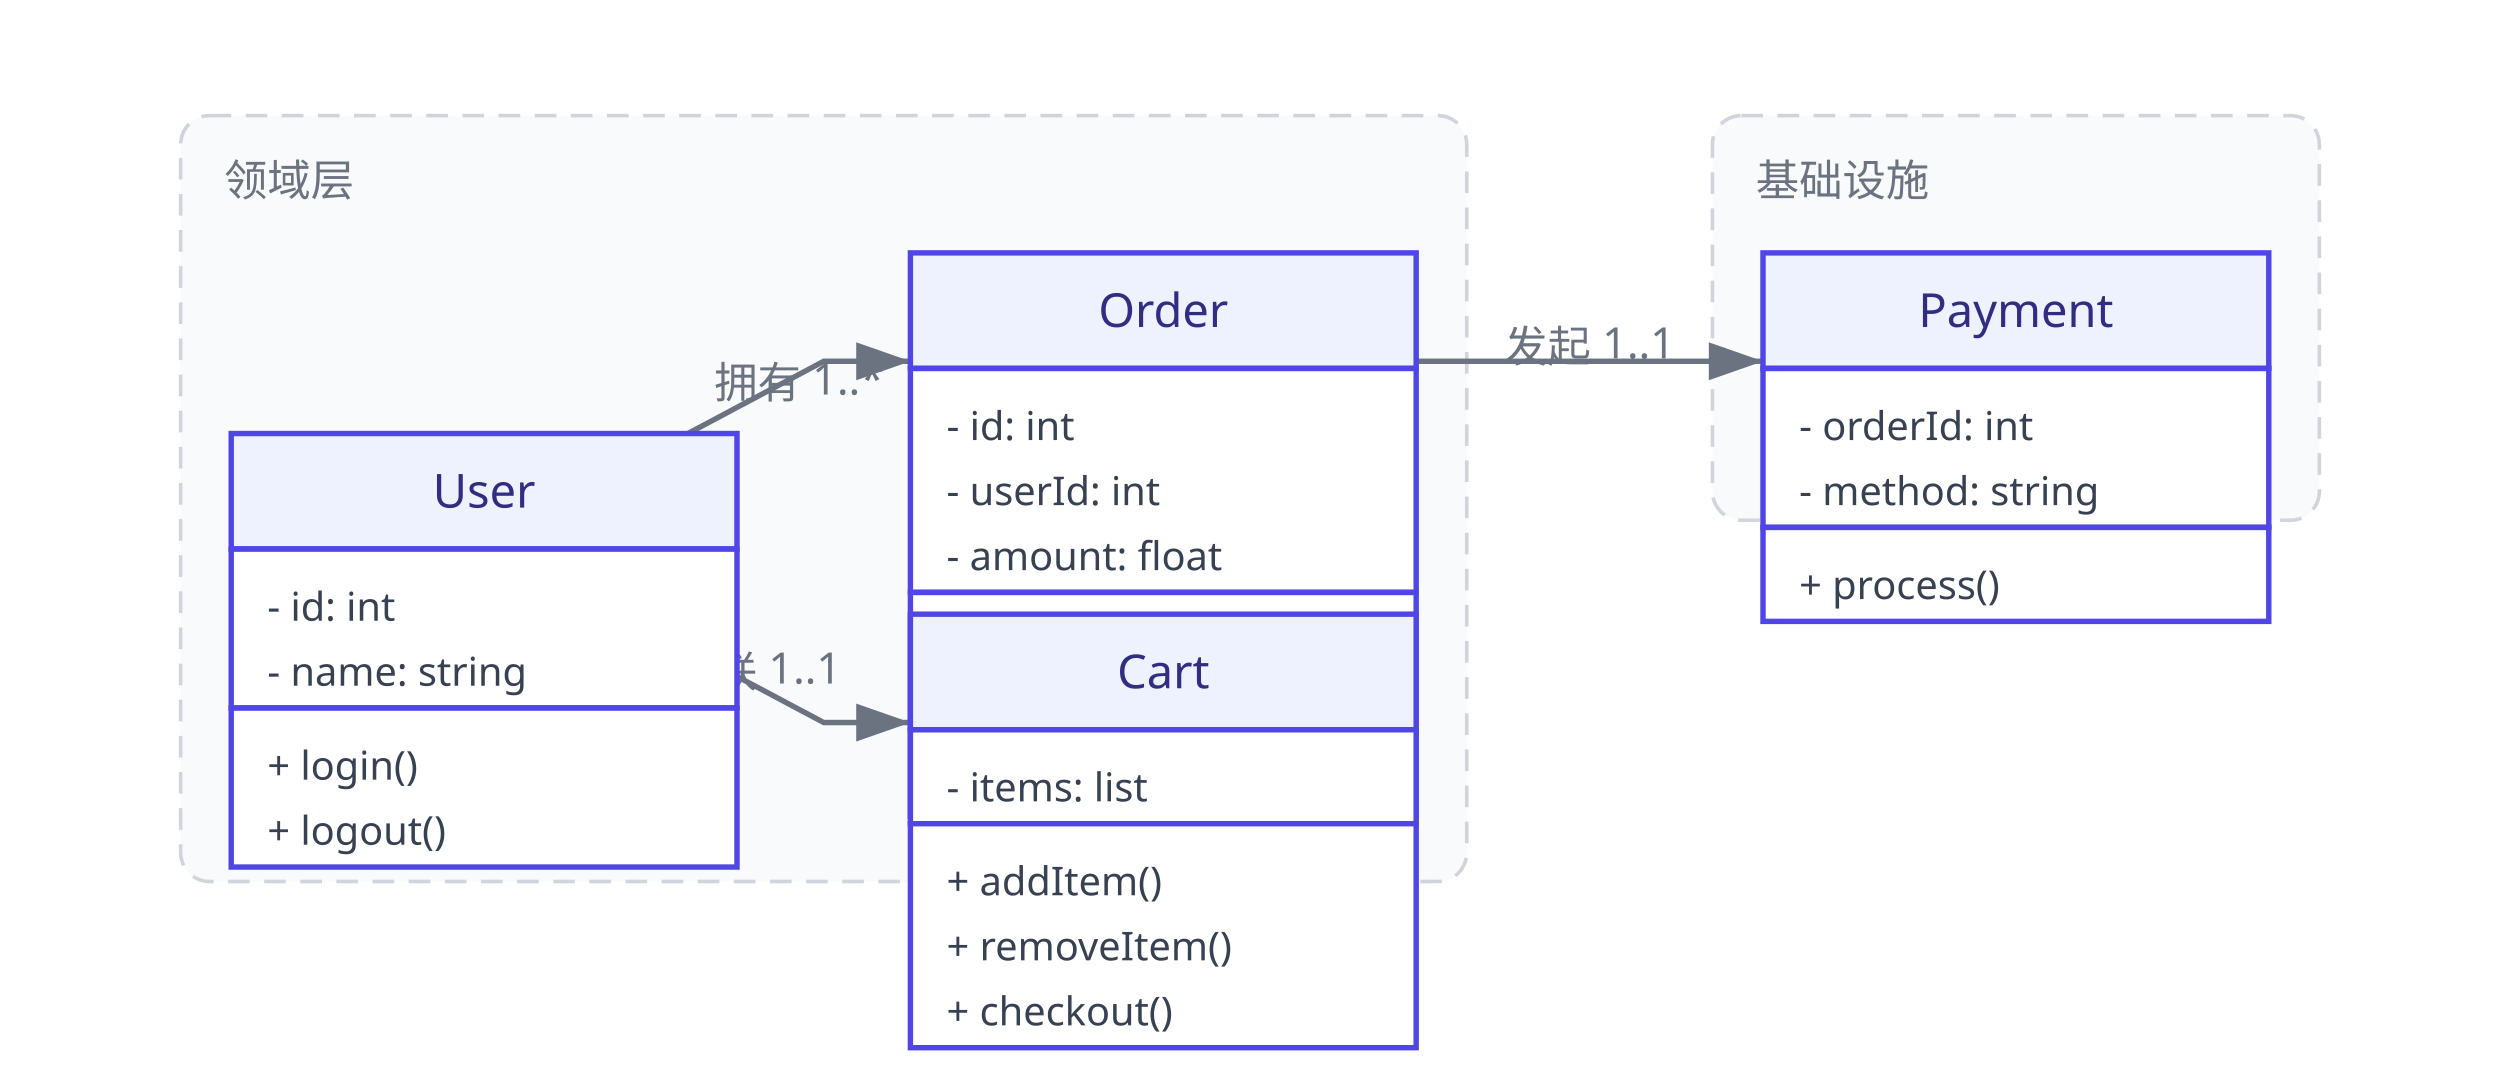
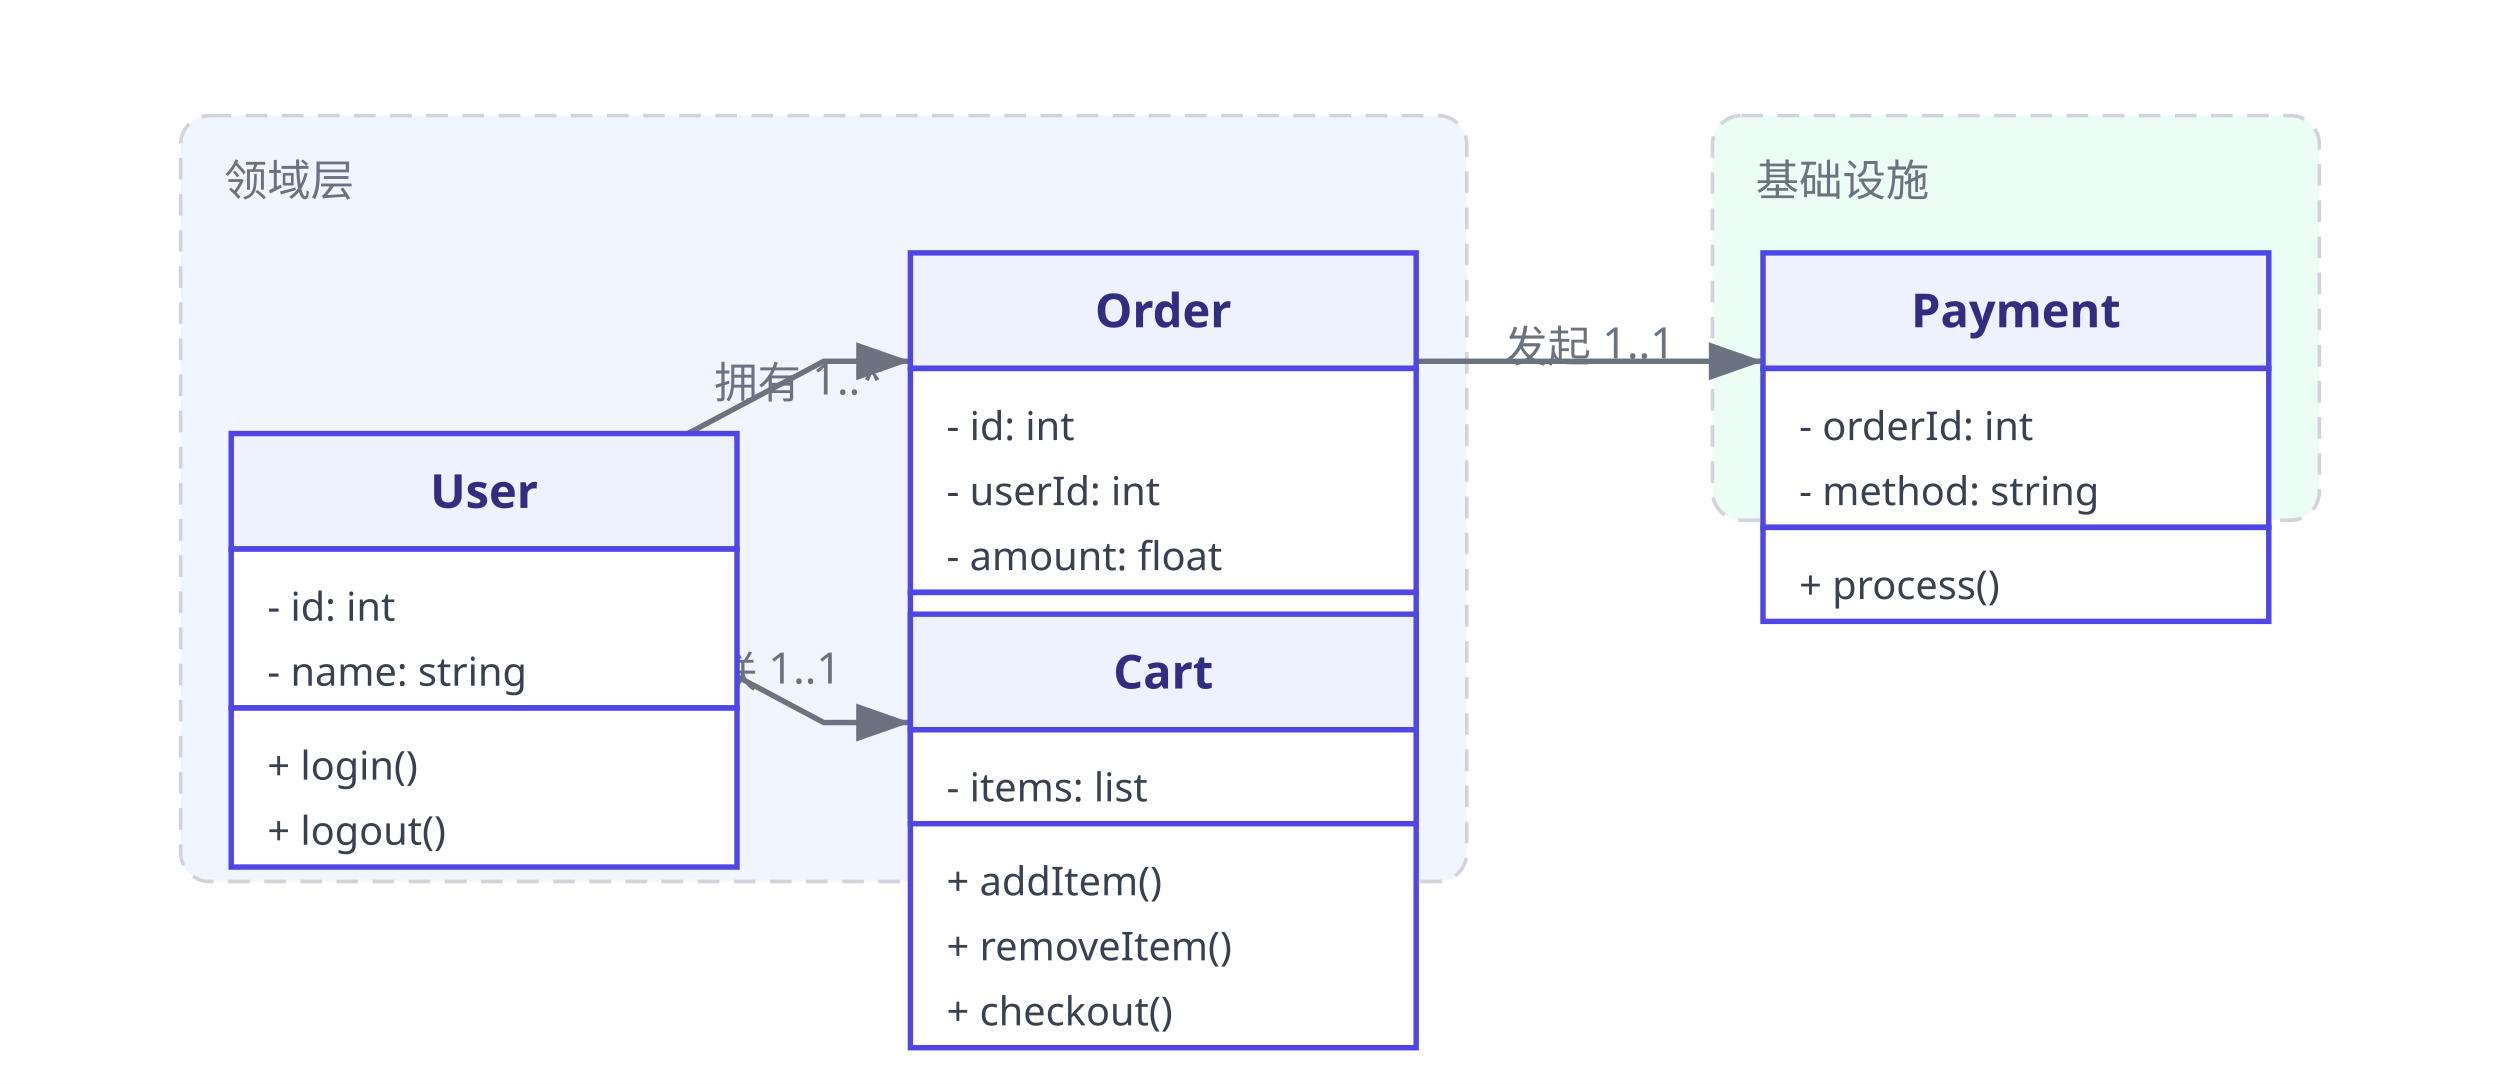
<svg xmlns="http://www.w3.org/2000/svg" width="692" height="300" viewBox="0 0 692 300">
  <defs>
    <marker id="arrowhead" markerWidth="10" markerHeight="7" refX="10" refY="3.5" orient="auto">
      <polygon points="0 0, 10 3.5, 0 7" fill="#6b7280" />
    </marker>
    <marker id="arrowhead-purple" markerWidth="10" markerHeight="7" refX="10" refY="3.5" orient="auto">
      <polygon points="0 0, 10 3.5, 0 7" fill="#7c3aed" />
    </marker>
  </defs>
  <rect x="0" y="0" width="692" height="300" fill="#ffffff" />
  <g class="lgdl-group">
-     <rect x="50" y="32" width="356" height="212" rx="8" fill="#f9fafb" stroke="#d1d5db" stroke-dasharray="6 4" />
+     <rect x="50" y="32" width="356" height="212" rx="8" fill="#eff6ff" stroke="#d1d5db" stroke-dasharray="6 4" />
    <text x="62" y="50" font-family="'Segoe UI', 'PingFang SC', 'Microsoft YaHei', sans-serif" font-size="12" fill="#6b7280" text-anchor="start" dominant-baseline="middle">领域层</text>
  </g>
  <g class="lgdl-group">
-     <rect x="474" y="32" width="168" height="112" rx="8" fill="#f9fafb" stroke="#d1d5db" stroke-dasharray="6 4" />
+     <rect x="474" y="32" width="168" height="112" rx="8" fill="#ecfdf5" stroke="#d1d5db" stroke-dasharray="6 4" />
    <text x="486" y="50" font-family="'Segoe UI', 'PingFang SC', 'Microsoft YaHei', sans-serif" font-size="12" fill="#6b7280" text-anchor="start" dominant-baseline="middle">基础设施</text>
  </g>
  <g class="lgdl-edge">
    <path d="M 190.4,120 L 228,100 L 252,100" fill="none" stroke="#6b7280" stroke-width="1.5" marker-end="url(#arrowhead)" />
    <text x="221.2" y="106" font-family="'Segoe UI', 'PingFang SC', 'Microsoft YaHei', sans-serif" font-size="12" fill="#6b7280" text-anchor="middle" dominant-baseline="middle">拥有 1..*</text>
  </g>
  <g class="lgdl-edge">
    <path d="M 392,100 L 416,100 L 440,100 L 464,100 L 488,100" fill="none" stroke="#6b7280" stroke-width="1.5" marker-end="url(#arrowhead)" />
    <text x="440" y="96" font-family="'Segoe UI', 'PingFang SC', 'Microsoft YaHei', sans-serif" font-size="12" fill="#6b7280" text-anchor="middle" dominant-baseline="middle">发起 1..1</text>
  </g>
  <g class="lgdl-edge">
    <path d="M 190.4,180 L 228,200 L 252,200" fill="none" stroke="#6b7280" stroke-width="1.5" marker-end="url(#arrowhead)" />
    <text x="209.2" y="186" font-family="'Segoe UI', 'PingFang SC', 'Microsoft YaHei', sans-serif" font-size="12" fill="#6b7280" text-anchor="middle" dominant-baseline="middle">关联 1..1</text>
  </g>
  <g class="lgdl-class">
    <rect x="64" y="120" width="140" height="32" fill="#eef2ff" stroke="#4f46e5" stroke-width="1.5" />
-     <text x="134" y="136" font-family="'Segoe UI', 'PingFang SC', 'Microsoft YaHei', sans-serif" font-size="13" fill="#312e81" text-anchor="middle" dominant-baseline="middle">User</text>
+     <text x="134" y="136" font-family="'Segoe UI', 'PingFang SC', 'Microsoft YaHei', sans-serif" font-size="13" font-weight="bold" fill="#312e81" text-anchor="middle" dominant-baseline="middle">User</text>
    <line x1="64" y1="152" x2="204" y2="152" stroke="#4f46e5" stroke-width="1.5" />
    <rect x="64" y="152" width="140" height="44" fill="#ffffff" stroke="#4f46e5" stroke-width="1.5" />
    <text x="74" y="168" font-family="'Segoe UI', 'PingFang SC', 'Microsoft YaHei', sans-serif" font-size="11" fill="#374151" text-anchor="start" dominant-baseline="middle">- id: int</text>
    <text x="74" y="186" font-family="'Segoe UI', 'PingFang SC', 'Microsoft YaHei', sans-serif" font-size="11" fill="#374151" text-anchor="start" dominant-baseline="middle">- name: string</text>
    <line x1="64" y1="196" x2="204" y2="196" stroke="#4f46e5" stroke-width="1.5" />
    <rect x="64" y="196" width="140" height="44" fill="#ffffff" stroke="#4f46e5" stroke-width="1.5" />
    <text x="74" y="212" font-family="'Segoe UI', 'PingFang SC', 'Microsoft YaHei', sans-serif" font-size="11" fill="#374151" text-anchor="start" dominant-baseline="middle">+ login()</text>
    <text x="74" y="230" font-family="'Segoe UI', 'PingFang SC', 'Microsoft YaHei', sans-serif" font-size="11" fill="#374151" text-anchor="start" dominant-baseline="middle">+ logout()</text>
  </g>
  <g class="lgdl-class">
    <rect x="252" y="70" width="140" height="32" fill="#eef2ff" stroke="#4f46e5" stroke-width="1.5" />
-     <text x="322" y="86" font-family="'Segoe UI', 'PingFang SC', 'Microsoft YaHei', sans-serif" font-size="13" fill="#312e81" text-anchor="middle" dominant-baseline="middle">Order</text>
+     <text x="322" y="86" font-family="'Segoe UI', 'PingFang SC', 'Microsoft YaHei', sans-serif" font-size="13" font-weight="bold" fill="#312e81" text-anchor="middle" dominant-baseline="middle">Order</text>
    <line x1="252" y1="102" x2="392" y2="102" stroke="#4f46e5" stroke-width="1.5" />
    <rect x="252" y="102" width="140" height="62" fill="#ffffff" stroke="#4f46e5" stroke-width="1.5" />
    <text x="262" y="118" font-family="'Segoe UI', 'PingFang SC', 'Microsoft YaHei', sans-serif" font-size="11" fill="#374151" text-anchor="start" dominant-baseline="middle">- id: int</text>
    <text x="262" y="136" font-family="'Segoe UI', 'PingFang SC', 'Microsoft YaHei', sans-serif" font-size="11" fill="#374151" text-anchor="start" dominant-baseline="middle">- userId: int</text>
    <text x="262" y="154" font-family="'Segoe UI', 'PingFang SC', 'Microsoft YaHei', sans-serif" font-size="11" fill="#374151" text-anchor="start" dominant-baseline="middle">- amount: float</text>
    <line x1="252" y1="164" x2="392" y2="164" stroke="#4f46e5" stroke-width="1.5" />
    <rect x="252" y="164" width="140" height="62" fill="#ffffff" stroke="#4f46e5" stroke-width="1.5" />
    <text x="262" y="180" font-family="'Segoe UI', 'PingFang SC', 'Microsoft YaHei', sans-serif" font-size="11" fill="#374151" text-anchor="start" dominant-baseline="middle">+ create()</text>
    <text x="262" y="198" font-family="'Segoe UI', 'PingFang SC', 'Microsoft YaHei', sans-serif" font-size="11" fill="#374151" text-anchor="start" dominant-baseline="middle">+ pay()</text>
    <text x="262" y="216" font-family="'Segoe UI', 'PingFang SC', 'Microsoft YaHei', sans-serif" font-size="11" fill="#374151" text-anchor="start" dominant-baseline="middle">+ cancel()</text>
  </g>
  <g class="lgdl-class">
    <rect x="488" y="70" width="140" height="32" fill="#eef2ff" stroke="#4f46e5" stroke-width="1.5" />
-     <text x="558" y="86" font-family="'Segoe UI', 'PingFang SC', 'Microsoft YaHei', sans-serif" font-size="13" fill="#312e81" text-anchor="middle" dominant-baseline="middle">Payment</text>
+     <text x="558" y="86" font-family="'Segoe UI', 'PingFang SC', 'Microsoft YaHei', sans-serif" font-size="13" font-weight="bold" fill="#312e81" text-anchor="middle" dominant-baseline="middle">Payment</text>
    <line x1="488" y1="102" x2="628" y2="102" stroke="#4f46e5" stroke-width="1.5" />
    <rect x="488" y="102" width="140" height="44" fill="#ffffff" stroke="#4f46e5" stroke-width="1.5" />
    <text x="498" y="118" font-family="'Segoe UI', 'PingFang SC', 'Microsoft YaHei', sans-serif" font-size="11" fill="#374151" text-anchor="start" dominant-baseline="middle">- orderId: int</text>
    <text x="498" y="136" font-family="'Segoe UI', 'PingFang SC', 'Microsoft YaHei', sans-serif" font-size="11" fill="#374151" text-anchor="start" dominant-baseline="middle">- method: string</text>
    <line x1="488" y1="146" x2="628" y2="146" stroke="#4f46e5" stroke-width="1.5" />
    <rect x="488" y="146" width="140" height="26" fill="#ffffff" stroke="#4f46e5" stroke-width="1.5" />
    <text x="498" y="162" font-family="'Segoe UI', 'PingFang SC', 'Microsoft YaHei', sans-serif" font-size="11" fill="#374151" text-anchor="start" dominant-baseline="middle">+ process()</text>
  </g>
  <g class="lgdl-class">
    <rect x="252" y="170" width="140" height="32" fill="#eef2ff" stroke="#4f46e5" stroke-width="1.5" />
-     <text x="322" y="186" font-family="'Segoe UI', 'PingFang SC', 'Microsoft YaHei', sans-serif" font-size="13" fill="#312e81" text-anchor="middle" dominant-baseline="middle">Cart</text>
+     <text x="322" y="186" font-family="'Segoe UI', 'PingFang SC', 'Microsoft YaHei', sans-serif" font-size="13" font-weight="bold" fill="#312e81" text-anchor="middle" dominant-baseline="middle">Cart</text>
    <line x1="252" y1="202" x2="392" y2="202" stroke="#4f46e5" stroke-width="1.5" />
    <rect x="252" y="202" width="140" height="26" fill="#ffffff" stroke="#4f46e5" stroke-width="1.5" />
    <text x="262" y="218" font-family="'Segoe UI', 'PingFang SC', 'Microsoft YaHei', sans-serif" font-size="11" fill="#374151" text-anchor="start" dominant-baseline="middle">- items: list</text>
    <line x1="252" y1="228" x2="392" y2="228" stroke="#4f46e5" stroke-width="1.5" />
    <rect x="252" y="228" width="140" height="62" fill="#ffffff" stroke="#4f46e5" stroke-width="1.5" />
    <text x="262" y="244" font-family="'Segoe UI', 'PingFang SC', 'Microsoft YaHei', sans-serif" font-size="11" fill="#374151" text-anchor="start" dominant-baseline="middle">+ addItem()</text>
    <text x="262" y="262" font-family="'Segoe UI', 'PingFang SC', 'Microsoft YaHei', sans-serif" font-size="11" fill="#374151" text-anchor="start" dominant-baseline="middle">+ removeItem()</text>
    <text x="262" y="280" font-family="'Segoe UI', 'PingFang SC', 'Microsoft YaHei', sans-serif" font-size="11" fill="#374151" text-anchor="start" dominant-baseline="middle">+ checkout()</text>
  </g>
</svg>
